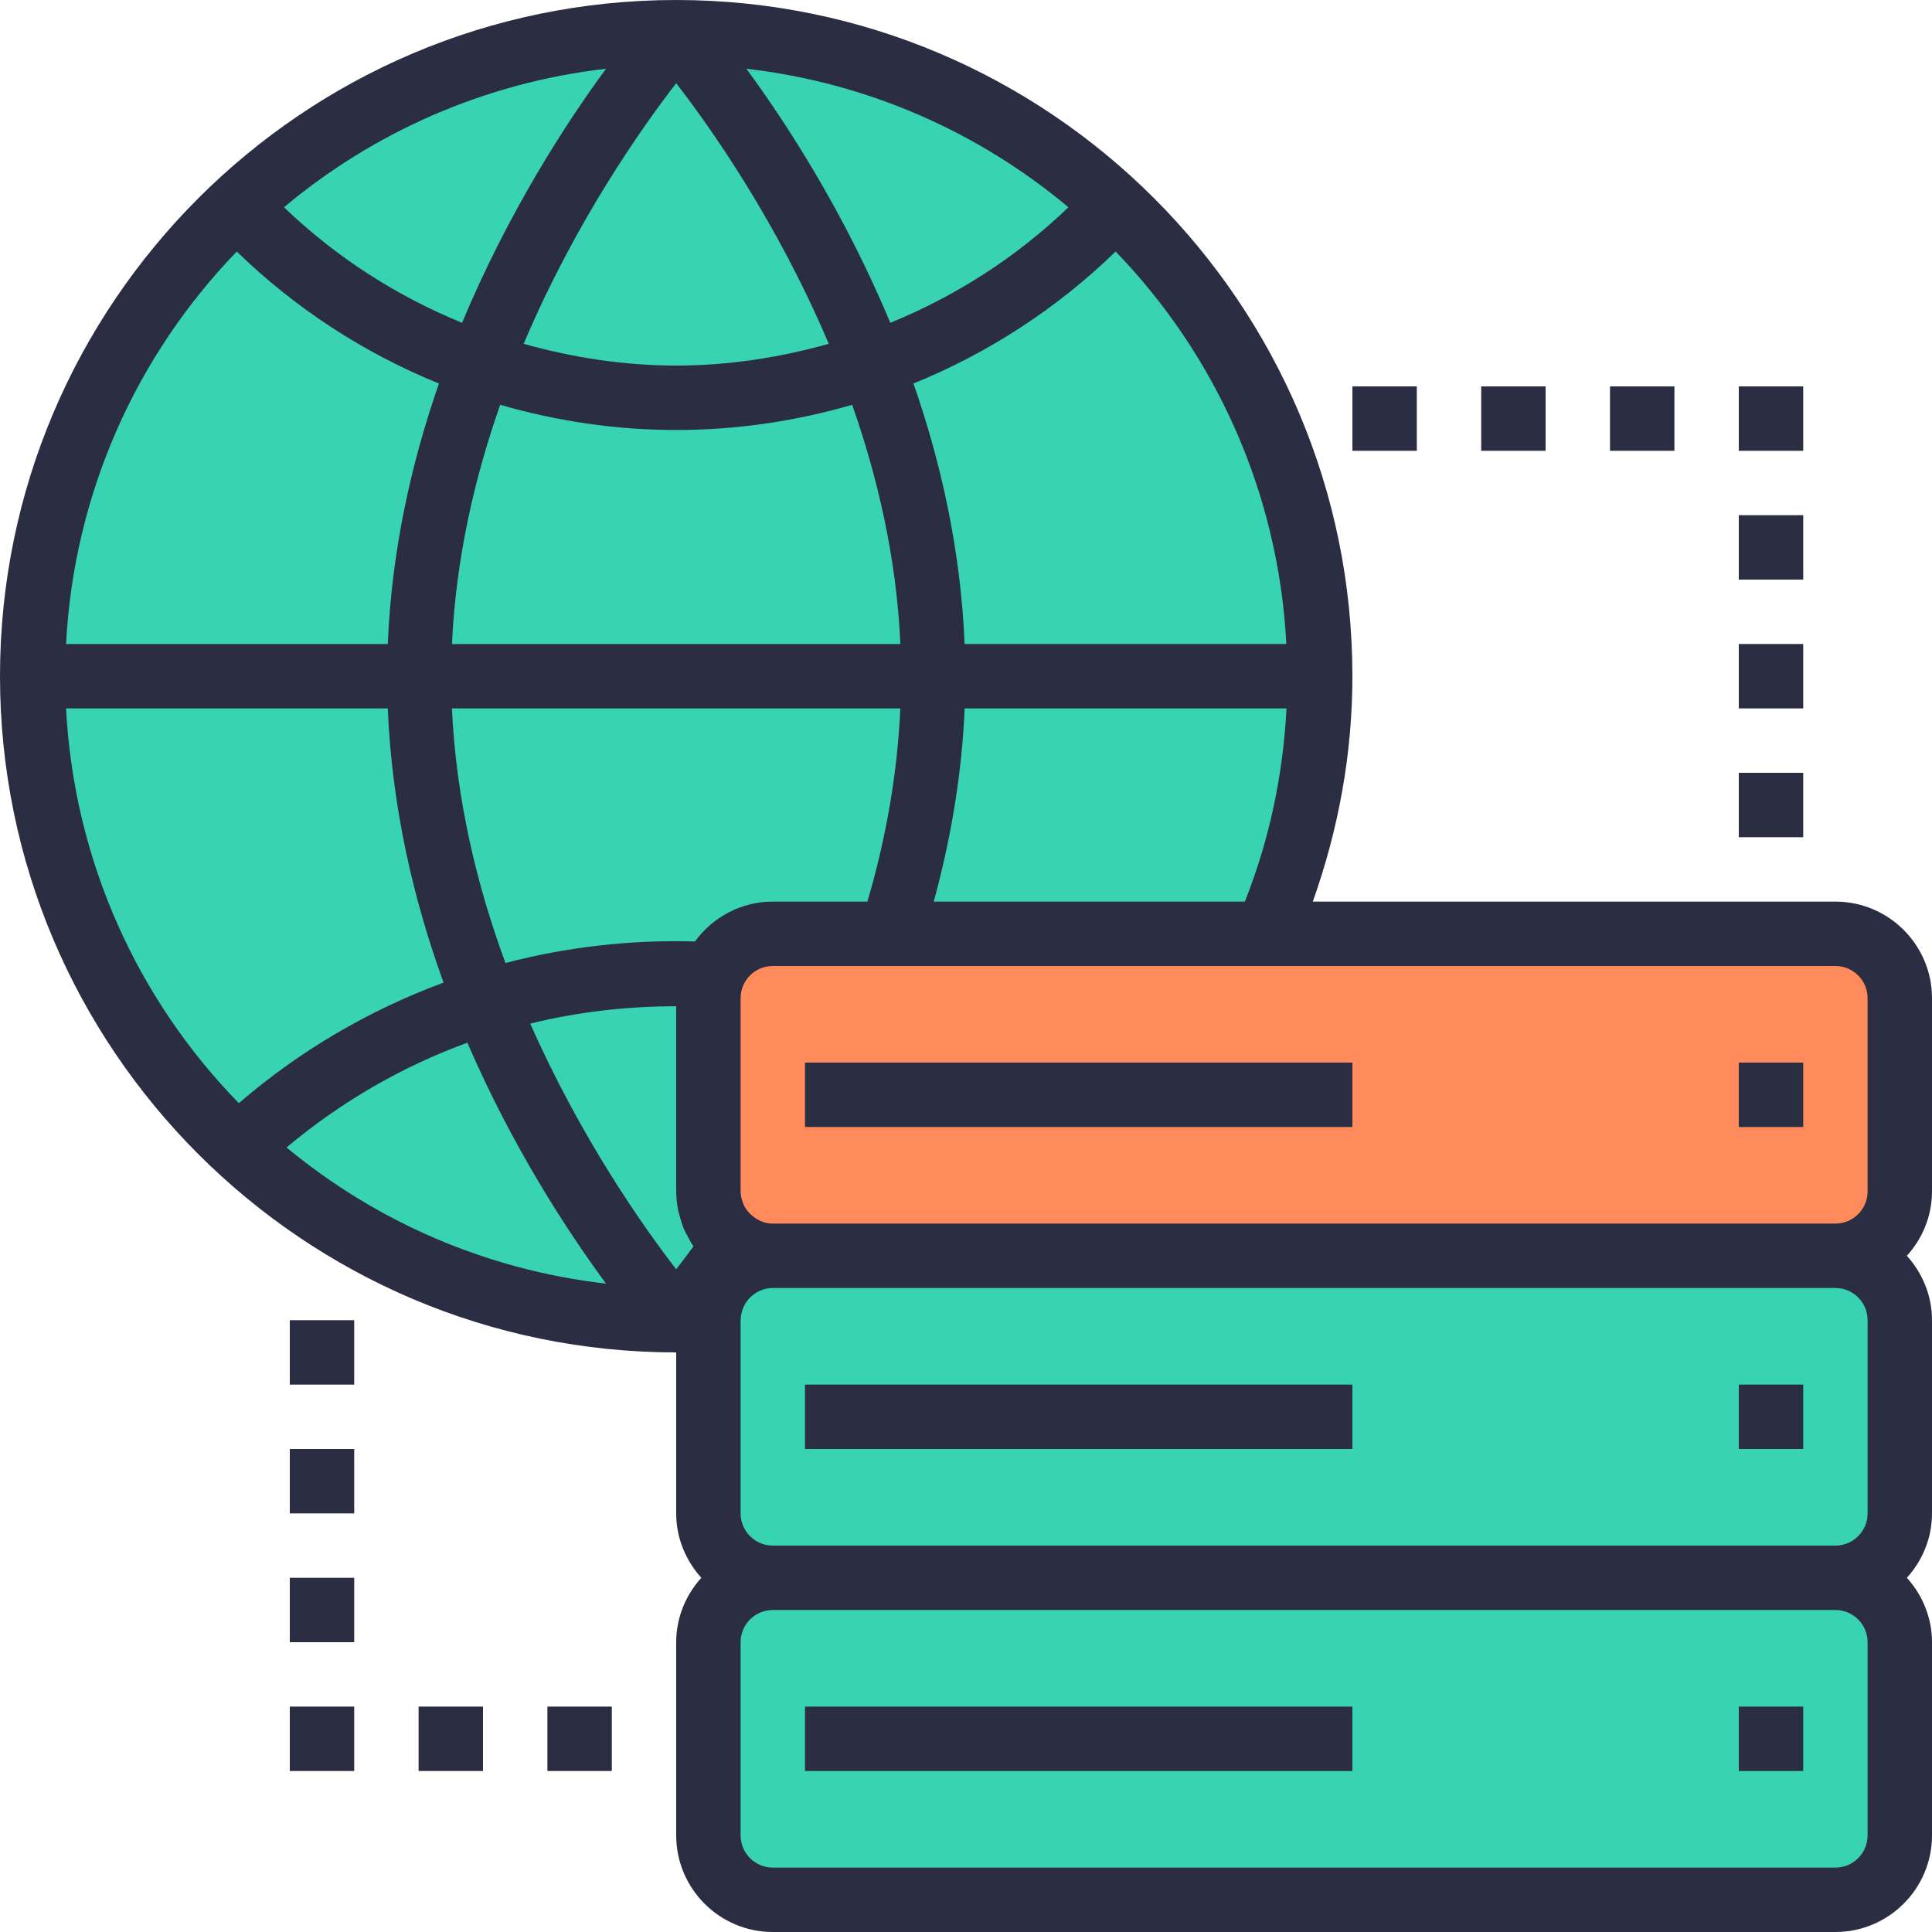
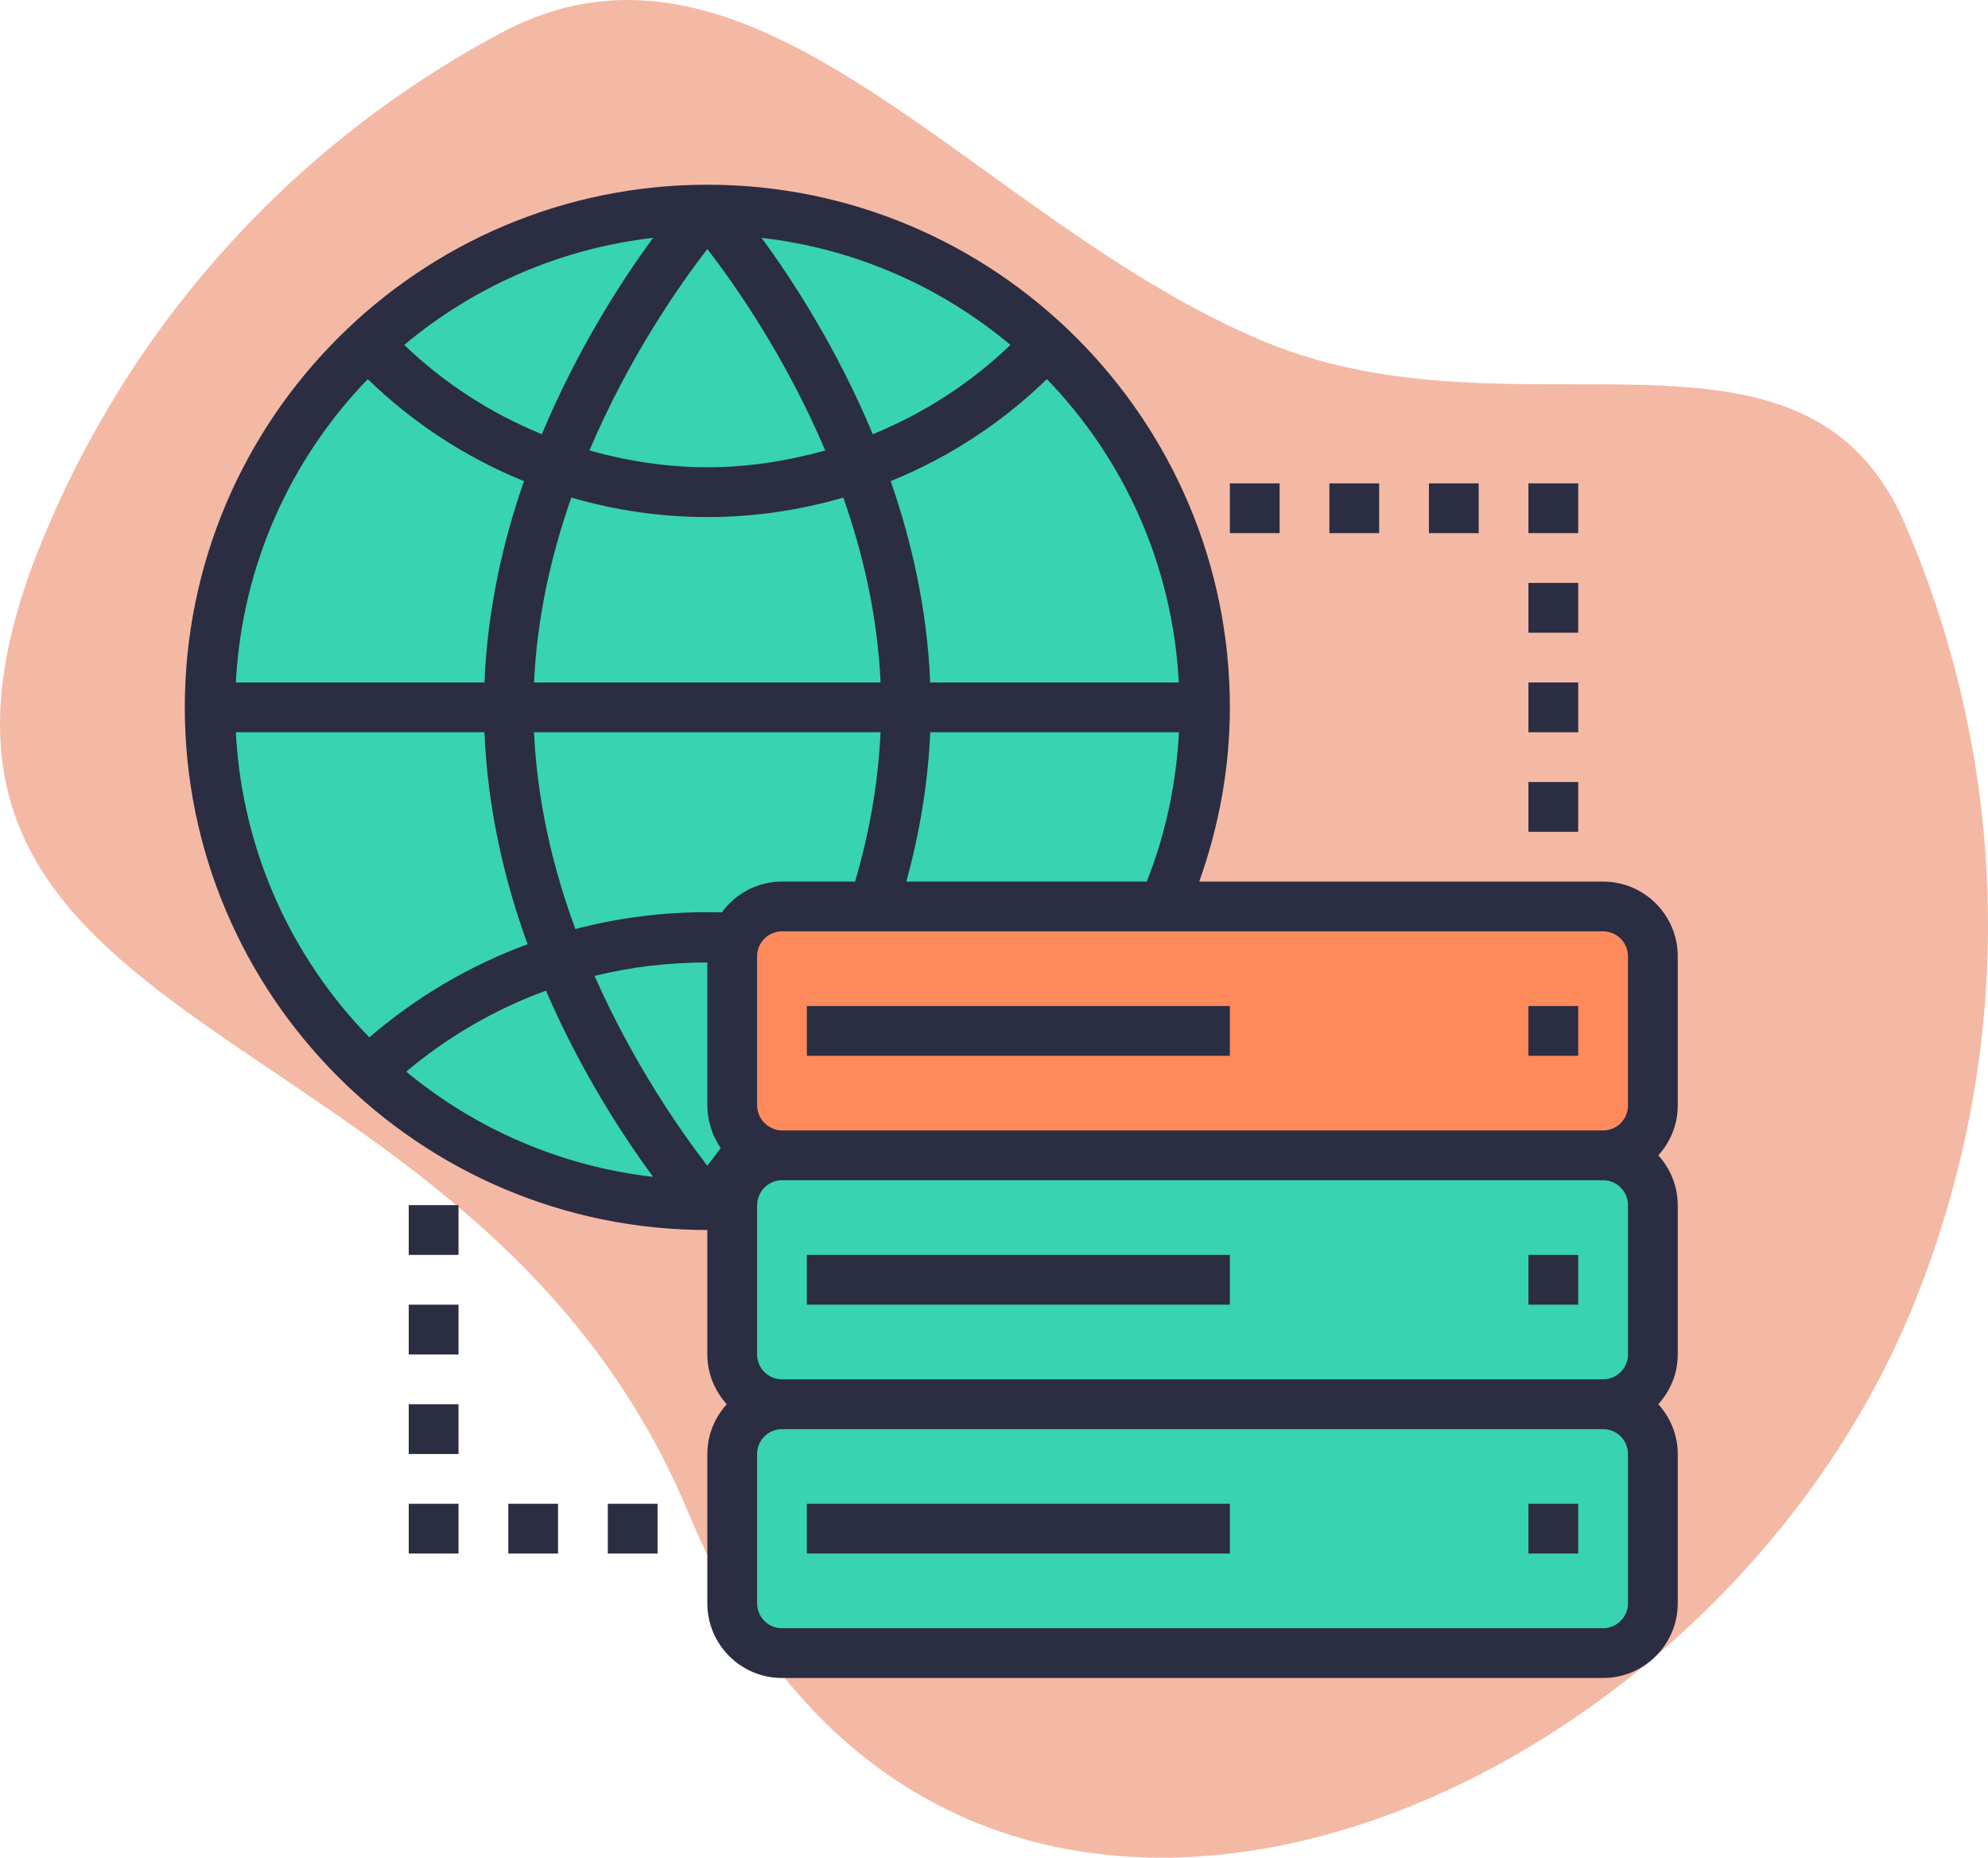
- <svg xmlns="http://www.w3.org/2000/svg" version="1.1" id="Layer_1" x="0px" y="0px" width="595.28px" height="595.28px" viewBox="0 123.305 595.28 595.28" enable-background="new 0 123.305 595.28 595.28" xml:space="preserve">
-   <path fill="#FF8A5B" d="M565.516,411.024h-175.36H274.583h-36.471c-8.344,0-15.457,5.159-18.384,12.461  c-0.923,2.282-1.458,4.762-1.458,7.381v59.528c0,1.548,0.218,3.036,0.546,4.475c0.089,0.397,0.248,0.764,0.357,1.151  c0.317,1.052,0.685,2.083,1.171,3.056c0.169,0.347,0.357,0.675,0.546,1.002c0.575,1.012,1.23,1.974,1.964,2.867  c0.169,0.208,0.327,0.417,0.506,0.615c0.952,1.062,2.004,2.054,3.165,2.887c3.274,2.361,7.253,3.79,11.588,3.79h327.404  c10.963,0,19.843-8.88,19.843-19.843v-59.528C585.359,419.903,576.479,411.024,565.516,411.024z" />
-   <path fill="#38D3B1" d="M226.534,506.447c-1.161-0.843-2.212-1.826-3.165-2.887c-0.179-0.198-0.337-0.407-0.506-0.615  c-0.744-0.893-1.389-1.855-1.964-2.867c-0.188-0.337-0.377-0.665-0.546-1.002c-0.476-0.972-0.853-2.004-1.171-3.056  c-0.119-0.387-0.268-0.754-0.357-1.151c-0.337-1.439-0.556-2.927-0.556-4.475v-59.528c0-2.619,0.536-5.1,1.458-7.381  c2.927-7.302,10.04-12.461,18.384-12.461h36.471h115.574c10.626-24.317,16.618-51.135,16.618-79.371  c0-57.296-24.426-108.768-63.268-144.99c-35.449-33.058-82.863-53.436-135.158-53.436s-99.709,20.378-135.158,53.436  c-38.842,36.223-63.268,87.695-63.268,144.99c0,57.425,24.545,108.996,63.536,145.228c35.409,32.909,82.724,53.198,134.89,53.198  c3.343,0,6.657-0.119,9.951-0.288c0,0.099-0.03,0.189-0.03,0.288v59.528c0,10.963,8.88,19.843,19.843,19.843  c-10.963,0-19.843,8.88-19.843,19.843v59.528c0,10.963,8.88,19.843,19.843,19.843h327.404c10.963,0,19.843-8.88,19.843-19.843  v-59.528c0-10.963-8.88-19.843-19.843-19.843c10.963,0,19.843-8.88,19.843-19.843V530.08c0-10.963-8.88-19.843-19.843-19.843  H238.112C233.776,510.237,229.798,508.808,226.534,506.447z M224.361,515.813c0.853-0.823,1.756-1.577,2.738-2.232  C226.117,514.235,225.214,514.999,224.361,515.813z M227.923,513.134c0.814-0.486,1.627-0.982,2.51-1.349  C229.55,512.152,228.736,512.638,227.923,513.134z M232.348,511.189c0.595-0.179,1.161-0.427,1.776-0.546  C233.518,510.763,232.943,511.001,232.348,511.189z" />
+ <svg xmlns="http://www.w3.org/2000/svg" version="1.1" id="Layer_1" x="0px" y="0px" width="792.674px" height="740.547px" viewBox="-73.686 -68.331 792.674 740.547" enable-background="new -73.686 -68.331 792.674 740.547" xml:space="preserve">
+   <path fill="#F4B9A4" d="M688.507,453.768c43.072-104.56,38.932-216.802-2.556-313.045c-40.165-93.174-153.536-30.888-254.761-72.587  C315.436,20.453,228.467-109.833,126.013-55.175C46.327-12.663-19.619,56.757-56.706,146.788  c-84.77,205.785,170.988,180.214,257.482,387.884C303.68,781.745,603.736,659.553,688.507,453.768z" />
+   <path fill="#FF8A5B" d="M565.516,293.024h-175.36H274.583h-36.471c-8.344,0-15.457,5.159-18.384,12.461  c-0.923,2.282-1.458,4.762-1.458,7.381v59.528c0,1.548,0.218,3.036,0.546,4.475c0.089,0.397,0.248,0.764,0.357,1.151  c0.317,1.052,0.685,2.083,1.171,3.056c0.169,0.347,0.357,0.675,0.546,1.002c0.575,1.012,1.23,1.974,1.964,2.867  c0.169,0.208,0.327,0.417,0.506,0.615c0.952,1.062,2.004,2.054,3.165,2.887c3.274,2.361,7.253,3.79,11.588,3.79h327.404  c10.963,0,19.843-8.88,19.843-19.843v-59.528C585.359,301.903,576.479,293.024,565.516,293.024z" />
+   <path fill="#38D3B1" d="M226.534,388.447c-1.161-0.843-2.212-1.826-3.165-2.887c-0.179-0.198-0.337-0.407-0.506-0.615  c-0.744-0.893-1.389-1.855-1.964-2.867c-0.188-0.337-0.377-0.665-0.546-1.002c-0.476-0.972-0.853-2.004-1.171-3.056  c-0.119-0.387-0.268-0.754-0.357-1.151c-0.337-1.439-0.556-2.927-0.556-4.475v-59.528c0-2.619,0.536-5.1,1.458-7.381  c2.927-7.302,10.04-12.461,18.384-12.461h36.471h115.574c10.626-24.317,16.618-51.135,16.618-79.371  c0-57.296-24.426-108.768-63.268-144.99c-35.449-33.058-82.863-53.436-135.158-53.436S108.639,35.605,73.19,68.663  c-38.842,36.223-63.268,87.695-63.268,144.99c0,57.425,24.545,108.996,63.536,145.228c35.409,32.909,82.724,53.198,134.89,53.198  c3.343,0,6.657-0.119,9.951-0.288c0,0.099-0.03,0.189-0.03,0.288v59.528c0,10.963,8.88,19.843,19.843,19.843  c-10.963,0-19.843,8.88-19.843,19.843v59.528c0,10.963,8.88,19.843,19.843,19.843h327.404c10.963,0,19.843-8.88,19.843-19.843  v-59.528c0-10.963-8.88-19.843-19.843-19.843c10.963,0,19.843-8.88,19.843-19.843V412.08c0-10.963-8.88-19.843-19.843-19.843  H238.112C233.776,392.237,229.798,390.808,226.534,388.447z M224.361,397.813c0.853-0.823,1.756-1.577,2.738-2.232  C226.117,396.235,225.214,396.999,224.361,397.813z M227.923,395.134c0.814-0.486,1.627-0.982,2.51-1.349  C229.55,394.152,228.736,394.638,227.923,395.134z M232.348,393.189c0.595-0.179,1.161-0.427,1.776-0.546  C233.518,392.763,232.943,393.001,232.348,393.189z" />
  <g>
-     <path fill="#2B2D42" d="M565.516,401.102H404.493c7.947-22.343,12.203-45.598,12.203-69.449   c0-114.879-93.459-208.348-208.348-208.348S0,216.774,0,331.653s93.459,208.348,208.348,208.348v49.607   c0,7.649,2.986,14.564,7.739,19.843c-4.762,5.278-7.739,12.193-7.739,19.843v59.528c0,16.41,13.354,29.764,29.764,29.764h327.404   c16.41,0,29.764-13.354,29.764-29.764v-59.528c0-7.649-2.986-14.565-7.739-19.843c4.762-5.278,7.739-12.193,7.739-19.843V530.08   c0-7.649-2.986-14.565-7.739-19.843c4.762-5.278,7.739-12.193,7.739-19.843v-59.528   C595.28,414.456,581.926,401.102,565.516,401.102z M575.437,430.866v59.528c0,5.477-4.455,9.921-9.921,9.921H238.112   c-2.49,0-4.703-1.002-6.449-2.53c-0.278-0.238-0.556-0.466-0.804-0.734c-0.704-0.764-1.3-1.617-1.736-2.57   c-0.099-0.208-0.159-0.427-0.238-0.635c-0.407-1.081-0.694-2.232-0.694-3.453v-59.528c0-5.477,4.455-9.921,9.921-9.921h36.471   h115.574h175.36C570.983,420.945,575.437,425.39,575.437,430.866z M575.437,530.08v59.528c0,5.477-4.455,9.921-9.921,9.921H238.112   c-5.467,0-9.921-4.445-9.921-9.921V530.08c0-0.06,0.03-0.109,0.03-0.169c0.099-5.377,4.524-9.753,9.892-9.753h327.404   C570.983,520.158,575.437,524.603,575.437,530.08z M208.348,148.942c10.745,13.89,31.103,42.781,47.007,80.303   c-15.18,4.246-30.935,6.697-47.007,6.697s-31.828-2.451-47.007-6.697C177.245,191.723,197.603,162.832,208.348,148.942z    M142.371,222.766c-20.24-8.274-38.882-20.24-54.875-35.598c27.532-23.067,61.721-38.376,99.233-42.682   C174.487,161.125,156.678,188.528,142.371,222.766z M229.967,144.487c37.513,4.306,71.702,19.614,99.233,42.682   c-15.993,15.358-34.635,27.323-54.875,35.598C260.018,188.528,242.21,161.125,229.967,144.487z M208.348,255.794   c18.543,0,36.768-2.699,54.22-7.768c7.927,22.541,13.672,47.464,14.862,73.716H139.256c1.2-26.242,6.935-51.164,14.862-73.716   C171.58,253.086,189.805,255.794,208.348,255.794z M277.41,341.574c-0.883,19.337-4.177,39.259-10.15,59.528h-29.149   c-9.862,0-18.553,4.871-23.98,12.283c-19.853-0.556-39.507,1.687-58.387,6.637c-8.78-23.752-15.209-50.371-16.499-78.448   L277.41,341.574L277.41,341.574z M208.348,433.347v57.048c0,1.706,0.188,3.383,0.476,5.05c0.04,0.248,0.06,0.506,0.109,0.754   c0.099,0.486,0.278,0.933,0.397,1.409c0.218,0.863,0.456,1.726,0.744,2.56c0.169,0.486,0.308,0.972,0.496,1.449   c0.169,0.407,0.377,0.784,0.556,1.181c0.278,0.595,0.595,1.181,0.913,1.756c0.367,0.675,0.704,1.349,1.121,1.984   c0.169,0.268,0.337,0.536,0.516,0.794c-1.955,2.649-3.74,5.02-5.328,7.054c-10.288-13.305-29.387-40.439-44.973-75.69   C177.999,435.083,193.079,433.357,208.348,433.347z M186.729,518.819c-37.136-4.266-71.047-19.277-98.439-41.957   c16.648-13.989,35.479-24.893,55.708-32.284C157.997,476.971,174.953,502.826,186.729,518.819z M287.699,401.102   c5.526-20.2,8.711-40.112,9.524-59.528h99.174c-1.072,20.438-5.238,40.42-12.838,59.528H287.699z M396.347,321.732h-99.134   c-1.191-28.812-7.262-55.907-15.765-80.264c23.027-9.346,44.209-23.097,62.296-40.668   C374.391,232.509,393.897,274.873,396.347,321.732z M72.952,200.81c18.087,17.561,39.269,31.312,62.296,40.668   c-8.503,24.347-14.574,51.452-15.765,80.264H20.349C22.799,274.873,42.305,232.509,72.952,200.81z M20.349,341.574h99.134   c1.26,30.468,7.937,59.082,17.194,84.49c-22.958,8.463-44.348,20.994-63.09,37.145C42.563,431.432,22.819,388.77,20.349,341.574z    M575.437,688.821c0,5.477-4.455,9.921-9.921,9.921H238.112c-5.467,0-9.921-4.445-9.921-9.921v-59.528   c0-5.477,4.455-9.921,9.921-9.921h327.404c5.467,0,9.921,4.445,9.921,9.921V688.821z" />
-     <rect x="535.752" y="450.709" fill="#2B2D42" width="19.843" height="19.843" />
-     <rect x="248.033" y="450.709" fill="#2B2D42" width="168.663" height="19.843" />
-     <rect x="535.752" y="549.922" fill="#2B2D42" width="19.843" height="19.843" />
-     <rect x="248.033" y="549.922" fill="#2B2D42" width="168.663" height="19.843" />
-     <rect x="535.752" y="649.136" fill="#2B2D42" width="19.843" height="19.843" />
-     <rect x="248.033" y="649.136" fill="#2B2D42" width="168.663" height="19.843" />
-     <rect x="416.696" y="242.361" fill="#2B2D42" width="19.843" height="19.843" />
-     <rect x="456.381" y="242.361" fill="#2B2D42" width="19.843" height="19.843" />
-     <rect x="496.067" y="242.361" fill="#2B2D42" width="19.843" height="19.843" />
-     <rect x="535.752" y="242.361" fill="#2B2D42" width="19.843" height="19.843" />
-     <rect x="535.752" y="282.046" fill="#2B2D42" width="19.843" height="19.843" />
-     <rect x="535.752" y="321.732" fill="#2B2D42" width="19.843" height="19.843" />
-     <rect x="535.752" y="361.417" fill="#2B2D42" width="19.843" height="19.843" />
-     <rect x="168.663" y="649.136" fill="#2B2D42" width="19.843" height="19.843" />
-     <rect x="128.977" y="649.136" fill="#2B2D42" width="19.843" height="19.843" />
-     <rect x="89.292" y="649.136" fill="#2B2D42" width="19.843" height="19.843" />
-     <rect x="89.292" y="609.45" fill="#2B2D42" width="19.843" height="19.843" />
-     <rect x="89.292" y="569.765" fill="#2B2D42" width="19.843" height="19.843" />
-     <rect x="89.292" y="530.08" fill="#2B2D42" width="19.843" height="19.843" />
+     <path fill="#2B2D42" d="M565.516,283.102H404.493c7.947-22.343,12.203-45.598,12.203-69.449   c0-114.879-93.459-208.348-208.348-208.348S0,98.774,0,213.653s93.459,208.348,208.348,208.348v49.607   c0,7.649,2.986,14.564,7.739,19.843c-4.762,5.278-7.739,12.193-7.739,19.843v59.528c0,16.41,13.354,29.764,29.764,29.764h327.404   c16.41,0,29.764-13.354,29.764-29.764v-59.528c0-7.649-2.986-14.565-7.739-19.843c4.762-5.278,7.739-12.193,7.739-19.843V412.08   c0-7.649-2.986-14.565-7.739-19.843c4.762-5.278,7.739-12.193,7.739-19.843v-59.528   C595.28,296.456,581.926,283.102,565.516,283.102z M575.437,312.866v59.528c0,5.477-4.455,9.921-9.921,9.921H238.112   c-2.49,0-4.703-1.002-6.449-2.53c-0.278-0.238-0.556-0.466-0.804-0.734c-0.704-0.764-1.3-1.617-1.736-2.57   c-0.099-0.208-0.159-0.427-0.238-0.635c-0.407-1.081-0.694-2.232-0.694-3.453v-59.528c0-5.477,4.455-9.921,9.921-9.921h36.471   h115.574h175.36C570.983,302.945,575.437,307.39,575.437,312.866z M575.437,412.08v59.528c0,5.477-4.455,9.921-9.921,9.921H238.112   c-5.467,0-9.921-4.445-9.921-9.921V412.08c0-0.06,0.03-0.109,0.03-0.169c0.099-5.377,4.524-9.753,9.892-9.753h327.404   C570.983,402.158,575.437,406.603,575.437,412.08z M208.348,30.942c10.745,13.89,31.103,42.781,47.007,80.303   c-15.18,4.246-30.935,6.697-47.007,6.697s-31.828-2.451-47.007-6.697C177.245,73.723,197.603,44.832,208.348,30.942z    M142.371,104.766c-20.24-8.274-38.882-20.24-54.875-35.598c27.532-23.067,61.721-38.376,99.233-42.682   C174.487,43.125,156.678,70.528,142.371,104.766z M229.967,26.487c37.513,4.306,71.702,19.614,99.233,42.682   c-15.993,15.358-34.635,27.323-54.875,35.598C260.018,70.528,242.21,43.125,229.967,26.487z M208.348,137.794   c18.543,0,36.768-2.699,54.22-7.768c7.927,22.541,13.672,47.464,14.862,73.716H139.256c1.2-26.242,6.935-51.164,14.862-73.716   C171.58,135.086,189.805,137.794,208.348,137.794z M277.41,223.574c-0.883,19.337-4.177,39.259-10.15,59.528h-29.149   c-9.862,0-18.553,4.871-23.98,12.283c-19.853-0.556-39.507,1.687-58.387,6.637c-8.78-23.752-15.209-50.371-16.499-78.448   L277.41,223.574L277.41,223.574z M208.348,315.347v57.048c0,1.706,0.188,3.383,0.476,5.05c0.04,0.248,0.06,0.506,0.109,0.754   c0.099,0.486,0.278,0.933,0.397,1.409c0.218,0.863,0.456,1.726,0.744,2.56c0.169,0.486,0.308,0.972,0.496,1.449   c0.169,0.407,0.377,0.784,0.556,1.181c0.278,0.595,0.595,1.181,0.913,1.756c0.367,0.675,0.704,1.349,1.121,1.984   c0.169,0.268,0.337,0.536,0.516,0.794c-1.955,2.649-3.74,5.02-5.328,7.054c-10.288-13.305-29.387-40.439-44.973-75.69   C177.999,317.083,193.079,315.357,208.348,315.347z M186.729,400.819c-37.136-4.266-71.047-19.277-98.439-41.957   c16.648-13.989,35.479-24.893,55.708-32.284C157.997,358.971,174.953,384.826,186.729,400.819z M287.699,283.102   c5.526-20.2,8.711-40.112,9.524-59.528h99.174c-1.072,20.438-5.238,40.42-12.838,59.528H287.699z M396.347,203.732h-99.134   c-1.191-28.812-7.262-55.907-15.765-80.264c23.027-9.346,44.209-23.097,62.296-40.668   C374.391,114.509,393.897,156.873,396.347,203.732z M72.952,82.81c18.087,17.561,39.269,31.312,62.296,40.668   c-8.503,24.347-14.574,51.452-15.765,80.264H20.349C22.799,156.873,42.305,114.509,72.952,82.81z M20.349,223.574h99.134   c1.26,30.468,7.937,59.082,17.194,84.49c-22.958,8.463-44.348,20.994-63.09,37.145C42.563,313.432,22.819,270.77,20.349,223.574z    M575.437,570.821c0,5.477-4.455,9.921-9.921,9.921H238.112c-5.467,0-9.921-4.445-9.921-9.921v-59.528   c0-5.477,4.455-9.921,9.921-9.921h327.404c5.467,0,9.921,4.445,9.921,9.921V570.821z" />
+     <rect x="535.752" y="332.709" fill="#2B2D42" width="19.843" height="19.843" />
+     <rect x="248.033" y="332.709" fill="#2B2D42" width="168.663" height="19.843" />
+     <rect x="535.752" y="431.922" fill="#2B2D42" width="19.843" height="19.843" />
+     <rect x="248.033" y="431.922" fill="#2B2D42" width="168.663" height="19.843" />
+     <rect x="535.752" y="531.136" fill="#2B2D42" width="19.843" height="19.843" />
+     <rect x="248.033" y="531.136" fill="#2B2D42" width="168.663" height="19.843" />
+     <rect x="416.696" y="124.361" fill="#2B2D42" width="19.843" height="19.843" />
+     <rect x="456.381" y="124.361" fill="#2B2D42" width="19.843" height="19.843" />
+     <rect x="496.067" y="124.361" fill="#2B2D42" width="19.843" height="19.843" />
+     <rect x="535.752" y="124.361" fill="#2B2D42" width="19.843" height="19.843" />
+     <rect x="535.752" y="164.046" fill="#2B2D42" width="19.843" height="19.843" />
+     <rect x="535.752" y="203.732" fill="#2B2D42" width="19.843" height="19.843" />
+     <rect x="535.752" y="243.417" fill="#2B2D42" width="19.843" height="19.843" />
+     <rect x="168.663" y="531.136" fill="#2B2D42" width="19.843" height="19.843" />
+     <rect x="128.977" y="531.136" fill="#2B2D42" width="19.843" height="19.843" />
+     <rect x="89.292" y="531.136" fill="#2B2D42" width="19.843" height="19.843" />
+     <rect x="89.292" y="491.45" fill="#2B2D42" width="19.843" height="19.843" />
+     <rect x="89.292" y="451.765" fill="#2B2D42" width="19.843" height="19.843" />
+     <rect x="89.292" y="412.08" fill="#2B2D42" width="19.843" height="19.843" />
  </g>
</svg>
